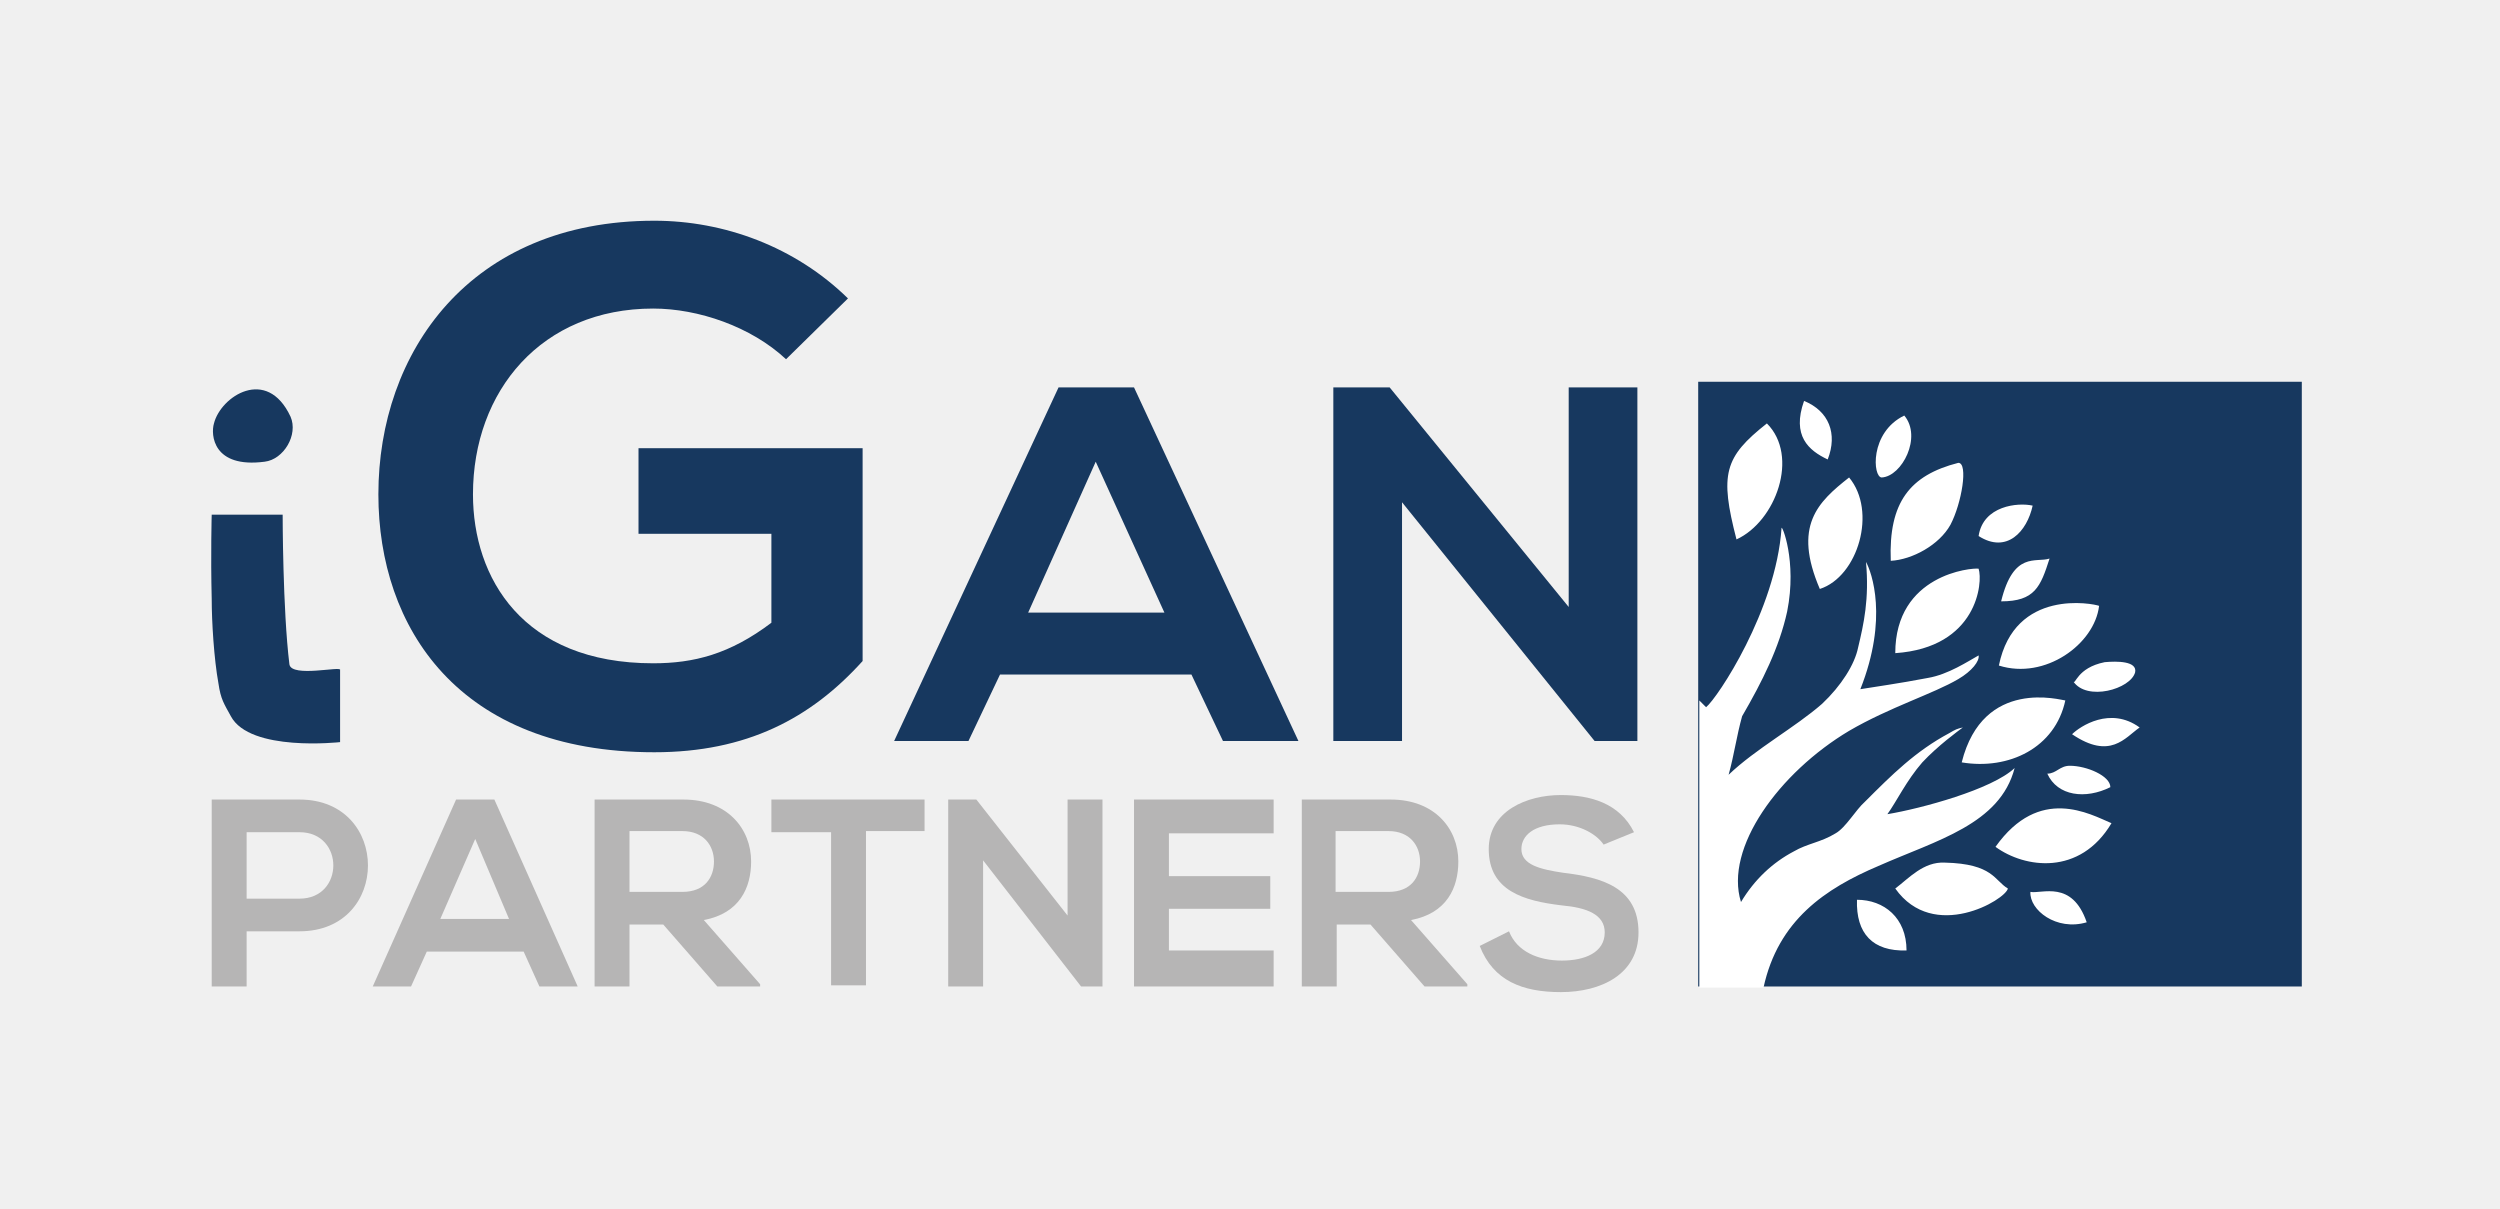
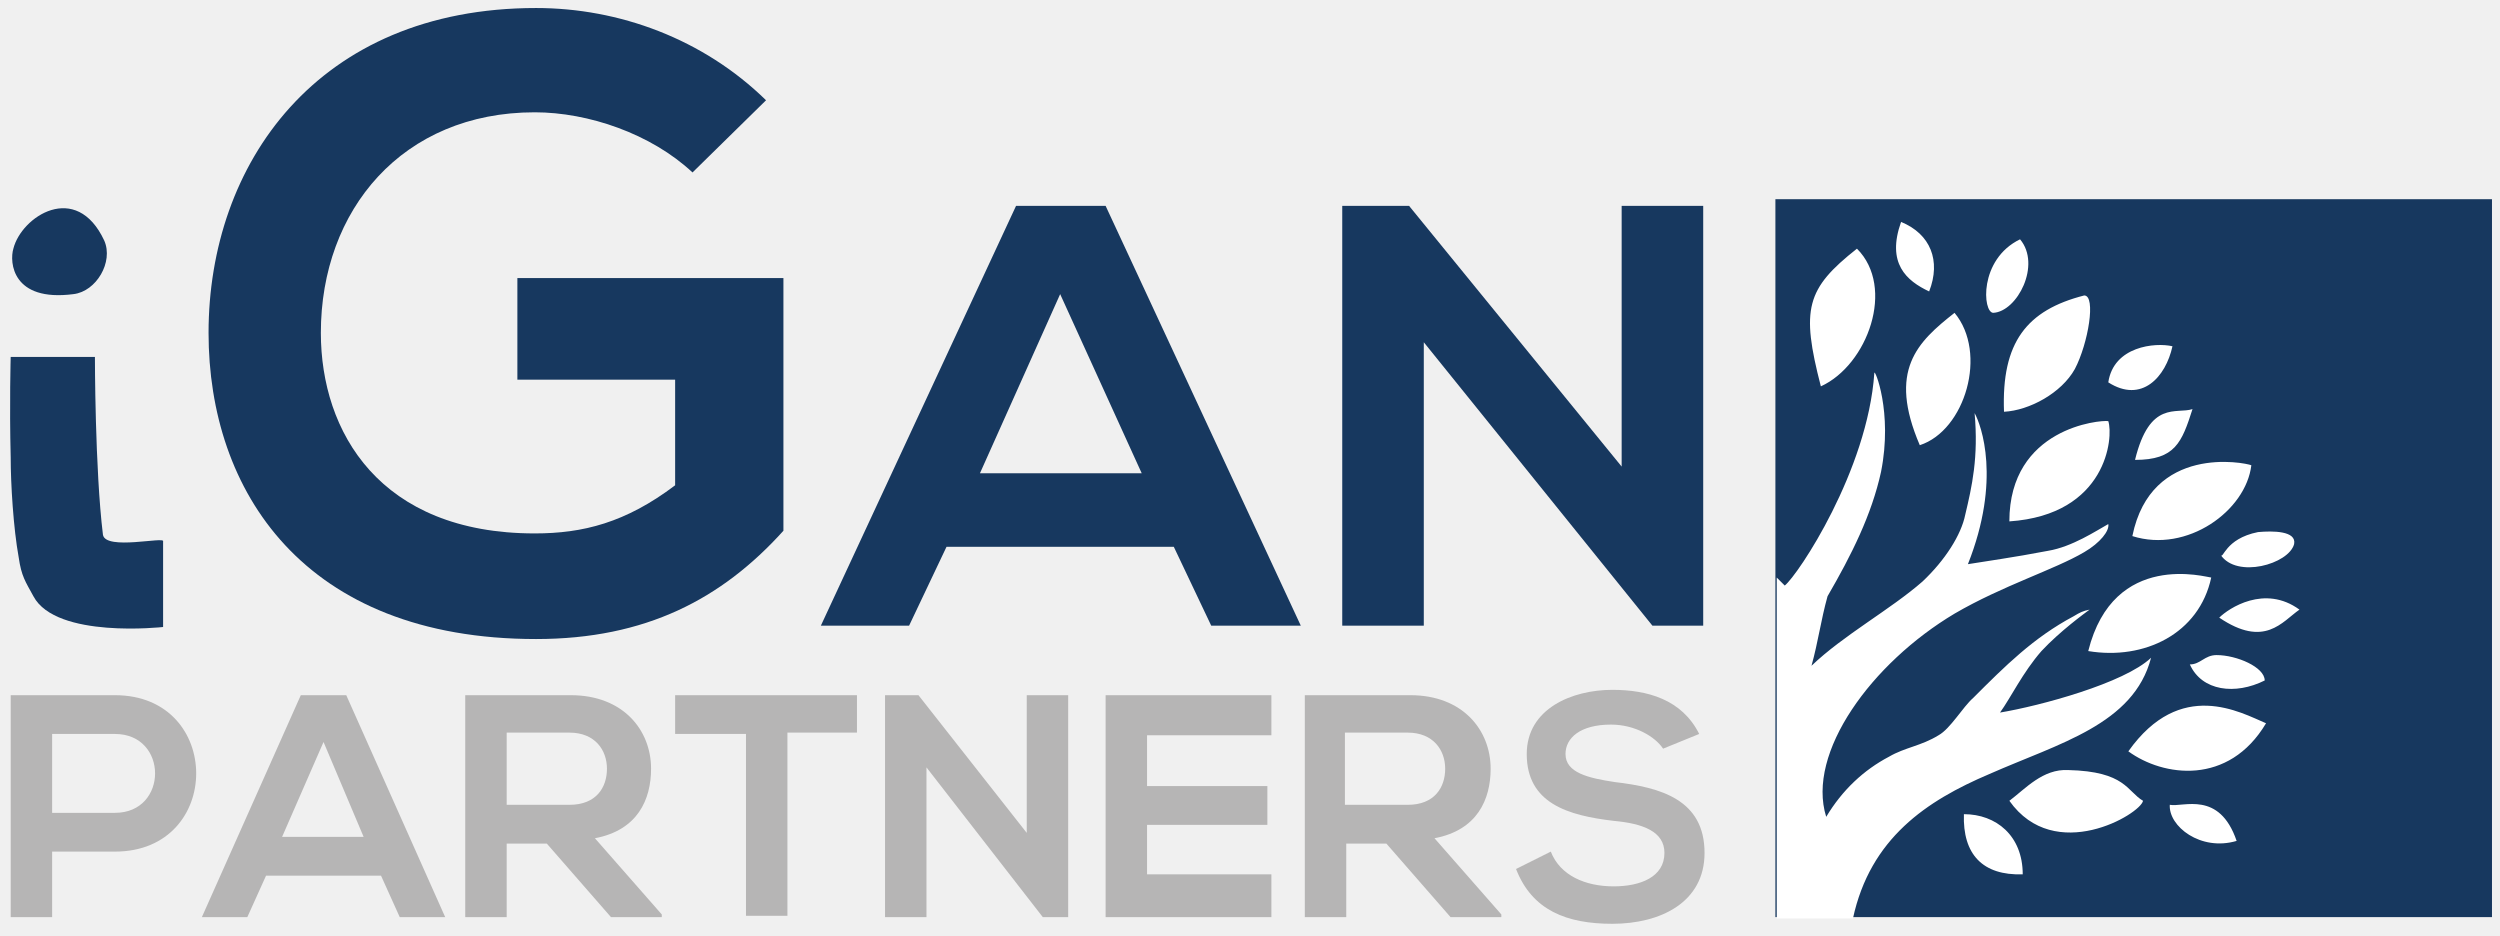
- <svg xmlns="http://www.w3.org/2000/svg" version="1.1" id="Layer_1" x="0px" y="0px" viewBox="0 0 222 107.3" style="enable-background:new 0 0 222 107.3;" xml:space="preserve">
-   <style type="text/css">
- 	.st0{fill-rule:evenodd;clip-rule:evenodd;fill:#17385F;}
- 	.st1{fill-rule:evenodd;clip-rule:evenodd;fill:#FFFFFF;}
- 	.st2{fill:#B6B5B5;}
- 	.st3{fill:#17385F;}
- </style>
-   <g id="XMLID_52_">
-     <g id="XMLID_51_">
-       <g id="Rectangle_3">
-         <g id="XMLID_42_">
-           <rect id="XMLID_43_" x="150.8" y="33.9" class="st0" width="53.6" height="53.7" />
+ <svg xmlns="http://www.w3.org/2000/svg" width="187px" height="70px" viewBox="0 0 187 70" version="1.1">
+   <g id="Page-1" stroke="none" stroke-width="1" fill="none" fill-rule="evenodd">
+     <g id="igan">
+       <g id="XMLID_51_" transform="translate(0, 14)">
+         <g id="Rectangle_3" transform="translate(132, 0)" fill="#17385F">
+           <g id="XMLID_42_">
+             <rect id="XMLID_43_" x="0.8" y="0.9" width="53.6" height="53.7" />
+           </g>
+         </g>
+         <g id="Shape_11" transform="translate(132, 2)" fill="#FFFFFF">
+           <g id="XMLID_168_">
+             <path d="M30.5,9.9 C29.2,9.6 26.1,9.9 25.7,12.6 C28.2,14.2 30,12.2 30.5,9.9 Z M34.1,25.5 C35.3,27.3 39.2,26.2 39.6,24.7 C39.8,23.7 38,23.7 36.9,23.8 C34.4,24.3 34.3,25.9 34.1,25.5 Z M27.7,18.4 C30.7,18.4 31.2,17.1 32,14.6 C30.8,15 28.8,13.9 27.7,18.4 Z M17.9,14.8 C19.8,14.7 22.2,13.4 23.2,11.6 C24.2,9.7 24.8,6.1 23.9,6.1 C19.6,7.2 17.7,9.6 17.9,14.8 Z M18.3,23 C18.4,23 18.4,23 18.3,23 C25.6,22.5 26.1,16.7 25.7,15.5 C25.1,15.4 18.3,16 18.3,23 Z M34,30.2 C37.4,32.5 38.7,30.5 40,29.6 C37.4,27.7 34.7,29.5 34,30.2 Z M17.1,7.4 C18.9,7.3 20.7,3.8 19.1,1.9 C16,3.4 16.3,7.4 17.1,7.4 Z M27.5,24.1 C31.6,25.4 36,22.2 36.4,18.8 C35.9,18.6 28.9,17.2 27.5,24.1 Z M24.2,32.7 C28.4,33.4 32.5,31.4 33.4,27.2 C33.1,27.2 26.1,25.1 24.2,32.7 Z M14.9,44.9 C14.8,47.9 16.3,49.5 19.3,49.4 C19.3,46.5 17.3,44.9 14.9,44.9 Z M30.3,44.2 C30.2,45.8 32.6,47.7 35.3,46.9 C34,43.1 31.3,44.4 30.3,44.2 Z M27.2,40.2 C29.8,42.1 34.7,42.8 37.5,38.1 C35.6,37.3 31.1,34.7 27.2,40.2 Z M22.7,41.6 C20.8,41.5 19.5,43 18.3,43.9 C21.7,48.7 28.1,44.9 28.3,43.9 C27.1,43.2 27,41.7 22.7,41.6 Z M33.8,33 C32.9,33 32.6,33.7 31.8,33.7 C32.7,35.7 35.2,36 37.4,34.9 C37.4,33.9 35.3,33 33.8,33 Z M4.2,12.9 C7.7,11.3 9.8,5.5 6.9,2.6 C3.1,5.6 2.7,7.1 4.2,12.9 Z M12.3,5.8 C13.2,3.5 12.4,1.5 10.2,0.6 C9.1,3.7 10.6,5 12.3,5.8 Z M28.9,33.2 C28.8,33.2 28.9,33.2 28.9,33.2 C26.9,35.1 20.6,36.8 17.6,37.3 C18.4,36.2 19.3,34.3 20.7,32.7 C22.1,31.2 23.9,29.9 24.3,29.6 C23.8,29.7 23.6,29.8 23.1,30.1 C20.1,31.7 18,33.8 15.6,36.2 C14.8,36.9 13.9,38.5 13,39 C11.7,39.8 10.5,39.9 9.3,40.6 C7.4,41.6 5.8,43.1 4.6,45.1 C3.1,40.3 8,33.6 14.2,29.9 C17.8,27.8 21.7,26.6 23.9,25.3 C25.1,24.6 25.8,23.7 25.7,23.2 C24.8,23.7 23,24.9 21.2,25.2 C18.6,25.7 16.4,26 15.2,26.2 C17.7,19.9 16.2,15.8 15.7,14.9 C16,18.2 15.5,20.4 15,22.5 C14.7,24 13.5,25.9 11.8,27.5 C9.4,29.6 5.9,31.5 3.5,33.8 C4,32 4.2,30.4 4.7,28.6 C6.5,25.5 8,22.5 8.7,19.3 C9.6,14.8 8.2,11.5 8.2,11.9 C7.7,19.2 2.5,27 1.5,27.8 C1.3,27.6 0.9,27.2 0.9,27.2 L0.9,52.7 L6.6,52.7 C7.9,46.7 12.1,43.9 16.8,41.9 C22,39.6 27.6,38.2 28.9,33.2 Z M11.6,17.3 C15,16.2 16.7,10.4 14.2,7.4 C11.4,9.6 9.2,11.7 11.6,17.3 Z" id="XMLID_169_" />
+           </g>
+         </g>
+         <g id="XMLID_31_" transform="translate(0, 37)" fill="#B6B5B5">
+           <path d="M8.6,12.7 L3.9,12.7 L3.9,17.6 L0.8,17.6 L0.8,1 C3.4,1 6,1 8.6,1 C16.7,1 16.7,12.7 8.6,12.7 Z M3.9,9.8 L8.6,9.8 C12.6,9.8 12.6,3.9 8.6,3.9 L3.9,3.9 L3.9,9.8 Z" id="XMLID_32_" fill-rule="nonzero" />
+           <path d="M28.5,14.5 L19.9,14.5 L18.5,17.6 L15.1,17.6 L22.5,1 L25.9,1 L33.3,17.6 L29.9,17.6 L28.5,14.5 Z M24.2,4.5 L21.1,11.6 L27.2,11.6 L24.2,4.5 Z" id="XMLID_37_" fill-rule="nonzero" />
+           <path d="M49.4,17.6 L45.7,17.6 L40.9,12.1 L37.9,12.1 L37.9,17.6 L34.8,17.6 L34.8,1 C37.4,1 40,1 42.7,1 C46.6,1 48.7,3.6 48.7,6.5 C48.7,8.8 47.7,11.1 44.5,11.7 L49.5,17.4 L49.5,17.6 L49.4,17.6 Z M37.9,3.9 L37.9,9.2 L42.6,9.2 C44.6,9.2 45.4,7.9 45.4,6.5 C45.4,5.1 44.5,3.8 42.6,3.8 L37.9,3.8 L37.9,3.9 Z" id="XMLID_45_" fill-rule="nonzero" />
+           <path d="M55.7,3.9 L50.5,3.9 L50.5,1 C55.3,1 59.3,1 64.1,1 L64.1,3.8 L58.9,3.8 L58.9,17.5 L55.8,17.5 L55.8,3.9 L55.7,3.9 Z" id="XMLID_49_" />
+           <polygon id="XMLID_54_" points="76.8 1 79.9 1 79.9 17.6 78 17.6 78 17.6 69.3 6.4 69.3 17.6 66.2 17.6 66.2 1 68.7 1 76.8 11.3" />
+           <path d="M95.1,17.6 L82.7,17.6 C82.7,12.1 82.7,6.5 82.7,1 L95.1,1 L95.1,4 L85.8,4 L85.8,7.8 L94.8,7.8 L94.8,10.7 L85.8,10.7 L85.8,14.4 L95.1,14.4 L95.1,17.6 Z" id="XMLID_56_" />
+           <path d="M112.2,17.6 L108.5,17.6 L103.7,12.1 L100.7,12.1 L100.7,17.6 L97.6,17.6 L97.6,1 C100.2,1 102.8,1 105.5,1 C109.4,1 111.5,3.6 111.5,6.5 C111.5,8.8 110.5,11.1 107.3,11.7 L112.3,17.4 L112.3,17.6 L112.2,17.6 Z M100.6,3.9 L100.6,9.2 L105.3,9.2 C107.3,9.2 108.1,7.9 108.1,6.5 C108.1,5.1 107.2,3.8 105.3,3.8 L100.6,3.8 L100.6,3.9 Z" id="XMLID_60_" fill-rule="nonzero" />
+           <path d="M124.4,5 C123.8,4.1 122.3,3.2 120.5,3.2 C118.2,3.2 117.1,4.2 117.1,5.4 C117.1,6.8 118.8,7.2 120.8,7.5 C124.2,7.9 127.5,8.8 127.5,12.8 C127.5,16.5 124.2,18.1 120.6,18.1 C117.2,18.1 114.6,17.1 113.4,14 L116,12.7 C116.7,14.5 118.6,15.3 120.7,15.3 C122.7,15.3 124.5,14.6 124.5,12.8 C124.5,11.2 122.9,10.6 120.7,10.4 C117.3,10 114.2,9.1 114.2,5.4 C114.2,2 117.6,0.6 120.6,0.6 C123.2,0.6 125.8,1.3 127.1,3.9 L124.4,5 Z" id="XMLID_67_" />
+         </g>
+         <g id="i_copy_5" transform="translate(0, 1)" fill="#17385F">
+           <g id="XMLID_62_">
+             <path d="M5.5,7 C7.2,6.8 8.5,4.6 7.8,3 C5.7,-1.5 1.6,1.2 1,3.6 C0.7,4.6 0.9,7.6 5.5,7 Z M7.7,25 C7.1,20.1 7.1,11.7 7.1,11.7 L0.8,11.7 C0.8,11.7 0.7,15.2 0.8,19.2 C0.8,21.2 1,24.5 1.4,26.7 C1.6,28.1 1.9,28.5 2.5,29.6 C4.2,32.8 12.2,31.9 12.2,31.9 L12.2,25.5 C12.4,25.1 7.9,26.2 7.7,25 Z" id="XMLID_63_" />
+           </g>
        </g>
      </g>
-       <g id="Shape_11">
-         <g id="XMLID_168_">
-           <path id="XMLID_169_" class="st1" d="M180.5,44.9c-1.3-0.3-4.4,0-4.8,2.7C178.2,49.2,180,47.2,180.5,44.9z M184.1,60.5      c1.2,1.8,5.1,0.7,5.5-0.8c0.2-1-1.6-1-2.7-0.9C184.4,59.3,184.3,60.9,184.1,60.5z M177.7,53.4c3,0,3.5-1.3,4.3-3.8      C180.8,50,178.8,48.9,177.7,53.4z M167.9,49.8c1.9-0.1,4.3-1.4,5.3-3.2c1-1.9,1.6-5.5,0.7-5.5C169.6,42.2,167.7,44.6,167.9,49.8      z M168.3,58C168.4,58,168.4,58,168.3,58c7.3-0.5,7.8-6.3,7.4-7.5C175.1,50.4,168.3,51,168.3,58z M184,65.2      c3.4,2.3,4.7,0.3,6-0.6C187.4,62.7,184.7,64.5,184,65.2z M167.1,42.4c1.8-0.1,3.6-3.6,2-5.5C166,38.4,166.3,42.4,167.1,42.4z       M177.5,59.1c4.1,1.3,8.5-1.9,8.9-5.3C185.9,53.6,178.9,52.2,177.5,59.1z M174.2,67.7c4.2,0.7,8.3-1.3,9.2-5.5      C183.1,62.2,176.1,60.1,174.2,67.7z M164.9,79.9c-0.1,3,1.4,4.6,4.4,4.5C169.3,81.5,167.3,79.9,164.9,79.9z M180.3,79.2      c-0.1,1.6,2.3,3.5,5,2.7C184,78.1,181.3,79.4,180.3,79.2z M177.2,75.2c2.6,1.9,7.5,2.6,10.3-2.1      C185.6,72.3,181.1,69.7,177.2,75.2z M172.7,76.6c-1.9-0.1-3.2,1.4-4.4,2.3c3.4,4.8,9.8,1,10,0C177.1,78.2,177,76.7,172.7,76.6z       M183.8,68c-0.9,0-1.2,0.7-2,0.7c0.9,2,3.4,2.3,5.6,1.2C187.4,68.9,185.3,68,183.8,68z M154.2,47.9c3.5-1.6,5.6-7.4,2.7-10.3      C153.1,40.6,152.7,42.1,154.2,47.9L154.2,47.9z M162.3,40.8c0.9-2.3,0.1-4.3-2.1-5.2C159.1,38.7,160.6,40,162.3,40.8z       M178.9,68.2C178.8,68.2,178.9,68.2,178.9,68.2c-2,1.9-8.3,3.6-11.3,4.1c0.8-1.1,1.7-3,3.1-4.6c1.4-1.5,3.2-2.8,3.6-3.1      c-0.5,0.1-0.7,0.2-1.2,0.5c-3,1.6-5.1,3.7-7.5,6.1c-0.8,0.7-1.7,2.3-2.6,2.8c-1.3,0.8-2.5,0.9-3.7,1.6c-1.9,1-3.5,2.5-4.7,4.5      c-1.5-4.8,3.4-11.5,9.6-15.2c3.6-2.1,7.5-3.3,9.7-4.6c1.2-0.7,1.9-1.6,1.8-2.1c-0.9,0.5-2.7,1.7-4.5,2c-2.6,0.5-4.8,0.8-6,1      c2.5-6.3,1-10.4,0.5-11.3c0.3,3.3-0.2,5.5-0.7,7.6c-0.3,1.5-1.5,3.4-3.2,5c-2.4,2.1-5.9,4-8.3,6.3c0.5-1.8,0.7-3.4,1.2-5.2      c1.8-3.1,3.3-6.1,4-9.3c0.9-4.5-0.5-7.8-0.5-7.4c-0.5,7.3-5.7,15.1-6.7,15.9c-0.2-0.2-0.6-0.6-0.6-0.6l0,25.5h5.7      c1.3-6,5.5-8.8,10.2-10.8C172,74.6,177.6,73.2,178.9,68.2z M161.6,52.3c3.4-1.1,5.1-6.9,2.6-9.9      C161.4,44.6,159.2,46.7,161.6,52.3z" />
-         </g>
+       <g id="XMLID_1_" transform="translate(15, 0)" fill="#17385F">
+         <path d="M36.8,12.9 C33.7,10 29,8.4 25,8.4 C15.1,8.4 9,15.7 9,24.9 C9,32.3 13.4,39.9 25,39.9 C28.6,39.9 31.8,39.1 35.5,36.3 L35.5,28.4 L23.7,28.4 L23.7,20.8 L43.6,20.8 L43.6,39.7 C39,44.8 33.3,47.8 25.1,47.8 C7.7,47.8 0.6,36.7 0.6,24.9 C0.6,12.3 8.7,0.6 25.1,0.6 C31.3,0.6 37.6,2.9 42.3,7.5 L36.8,12.9 Z" id="XMLID_2_" />
+         <path d="M72.8,40.9 L55.8,40.9 L53,46.8 L46.4,46.8 L61,15.4 L67.7,15.4 L82.3,46.8 L75.6,46.8 L72.8,40.9 Z M64.3,22 L58.3,35.4 L70.4,35.4 L64.3,22 Z" id="XMLID_4_" fill-rule="nonzero" />
+         <polygon id="XMLID_22_" points="106.3 15.4 112.4 15.4 112.4 46.8 108.6 46.8 108.6 46.8 91.5 25.6 91.5 46.8 85.4 46.8 85.4 15.4 90.4 15.4 106.3 34.9" />
      </g>
-       <g id="XMLID_31_">
-         <path id="XMLID_32_" class="st2" d="M26.6,82.7h-4.7v4.9h-3.1V71c2.6,0,5.2,0,7.8,0C34.7,71,34.7,82.7,26.6,82.7z M21.9,79.8h4.7     c4,0,4-5.9,0-5.9h-4.7V79.8z" />
-         <path id="XMLID_37_" class="st2" d="M46.5,84.5h-8.6l-1.4,3.1h-3.4L40.5,71h3.4l7.4,16.6h-3.4L46.5,84.5z M42.2,74.5l-3.1,7.1     h6.1L42.2,74.5z" />
-         <path id="XMLID_45_" class="st2" d="M67.4,87.6h-3.7l-4.8-5.5h-3v5.5h-3.1V71c2.6,0,5.2,0,7.9,0c3.9,0,6,2.6,6,5.5     c0,2.3-1,4.6-4.2,5.2l5,5.7V87.6z M55.9,73.9v5.3h4.7c2,0,2.8-1.3,2.8-2.7s-0.9-2.7-2.8-2.7H55.9z" />
-         <path id="XMLID_49_" class="st2" d="M73.7,73.9h-5.2V71c4.8,0,8.8,0,13.6,0v2.8h-5.2v13.7h-3.1V73.9z" />
-         <path id="XMLID_54_" class="st2" d="M94.8,71h3.1v16.6H96v0l-8.7-11.2v11.2h-3.1V71h2.5l8.1,10.3V71z" />
-         <path id="XMLID_56_" class="st2" d="M113.1,87.6h-12.4c0-5.5,0-11.1,0-16.6h12.4v3h-9.3v3.8h9v2.9h-9v3.7h9.3V87.6z" />
-         <path id="XMLID_60_" class="st2" d="M130.2,87.6h-3.7l-4.8-5.5h-3v5.5h-3.1V71c2.6,0,5.2,0,7.9,0c3.9,0,6,2.6,6,5.5     c0,2.3-1,4.6-4.2,5.2l5,5.7V87.6z M118.6,73.9v5.3h4.7c2,0,2.8-1.3,2.8-2.7s-0.9-2.7-2.8-2.7H118.6z" />
-         <path id="XMLID_67_" class="st2" d="M142.4,75c-0.6-0.9-2.1-1.8-3.9-1.8c-2.3,0-3.4,1-3.4,2.2c0,1.4,1.7,1.8,3.7,2.1     c3.4,0.4,6.7,1.3,6.7,5.3c0,3.7-3.3,5.3-6.9,5.3c-3.4,0-6-1-7.2-4.1l2.6-1.3c0.7,1.8,2.6,2.6,4.7,2.6c2,0,3.8-0.7,3.8-2.5     c0-1.6-1.6-2.2-3.8-2.4c-3.4-0.4-6.5-1.3-6.5-5c0-3.4,3.4-4.8,6.4-4.8c2.6,0,5.2,0.7,6.5,3.3L142.4,75z" />
-       </g>
-       <g id="i_copy_5">
-         <g id="XMLID_62_">
-           <path id="XMLID_63_" class="st0" d="M23.5,41c1.7-0.2,3-2.4,2.3-4c-2.1-4.5-6.2-1.8-6.8,0.6C18.7,38.6,18.9,41.6,23.5,41z       M25.7,59c-0.6-4.9-0.6-13.3-0.6-13.3h-6.3c0,0-0.1,3.5,0,7.5c0,2,0.2,5.3,0.6,7.5c0.2,1.4,0.5,1.8,1.1,2.9      c1.7,3.2,9.7,2.3,9.7,2.3v-6.4C30.4,59.1,25.9,60.2,25.7,59z" />
-         </g>
-       </g>
-     </g>
-     <g id="XMLID_1_">
-       <path id="XMLID_2_" class="st3" d="M69.8,31.9c-3.1-2.9-7.8-4.5-11.8-4.5c-9.9,0-16,7.3-16,16.5c0,7.4,4.4,15,16,15    c3.6,0,6.8-0.8,10.5-3.6v-7.9H56.7v-7.6h19.9v18.9c-4.6,5.1-10.3,8.1-18.5,8.1c-17.4,0-24.5-11.1-24.5-22.9    c0-12.6,8.1-24.3,24.5-24.3c6.2,0,12.5,2.3,17.2,6.9L69.8,31.9z" />
-       <path id="XMLID_4_" class="st3" d="M105.8,59.9h-17L86,65.8h-6.6l14.6-31.4h6.7l14.6,31.4h-6.7L105.8,59.9z M97.3,41l-6,13.4h12.1    L97.3,41z" />
-       <path id="XMLID_22_" class="st3" d="M139.3,34.4h6.1v31.4h-3.8v0l-17.1-21.2v21.2h-6.1V34.4h5l15.9,19.5V34.4z" />
    </g>
  </g>
</svg>
